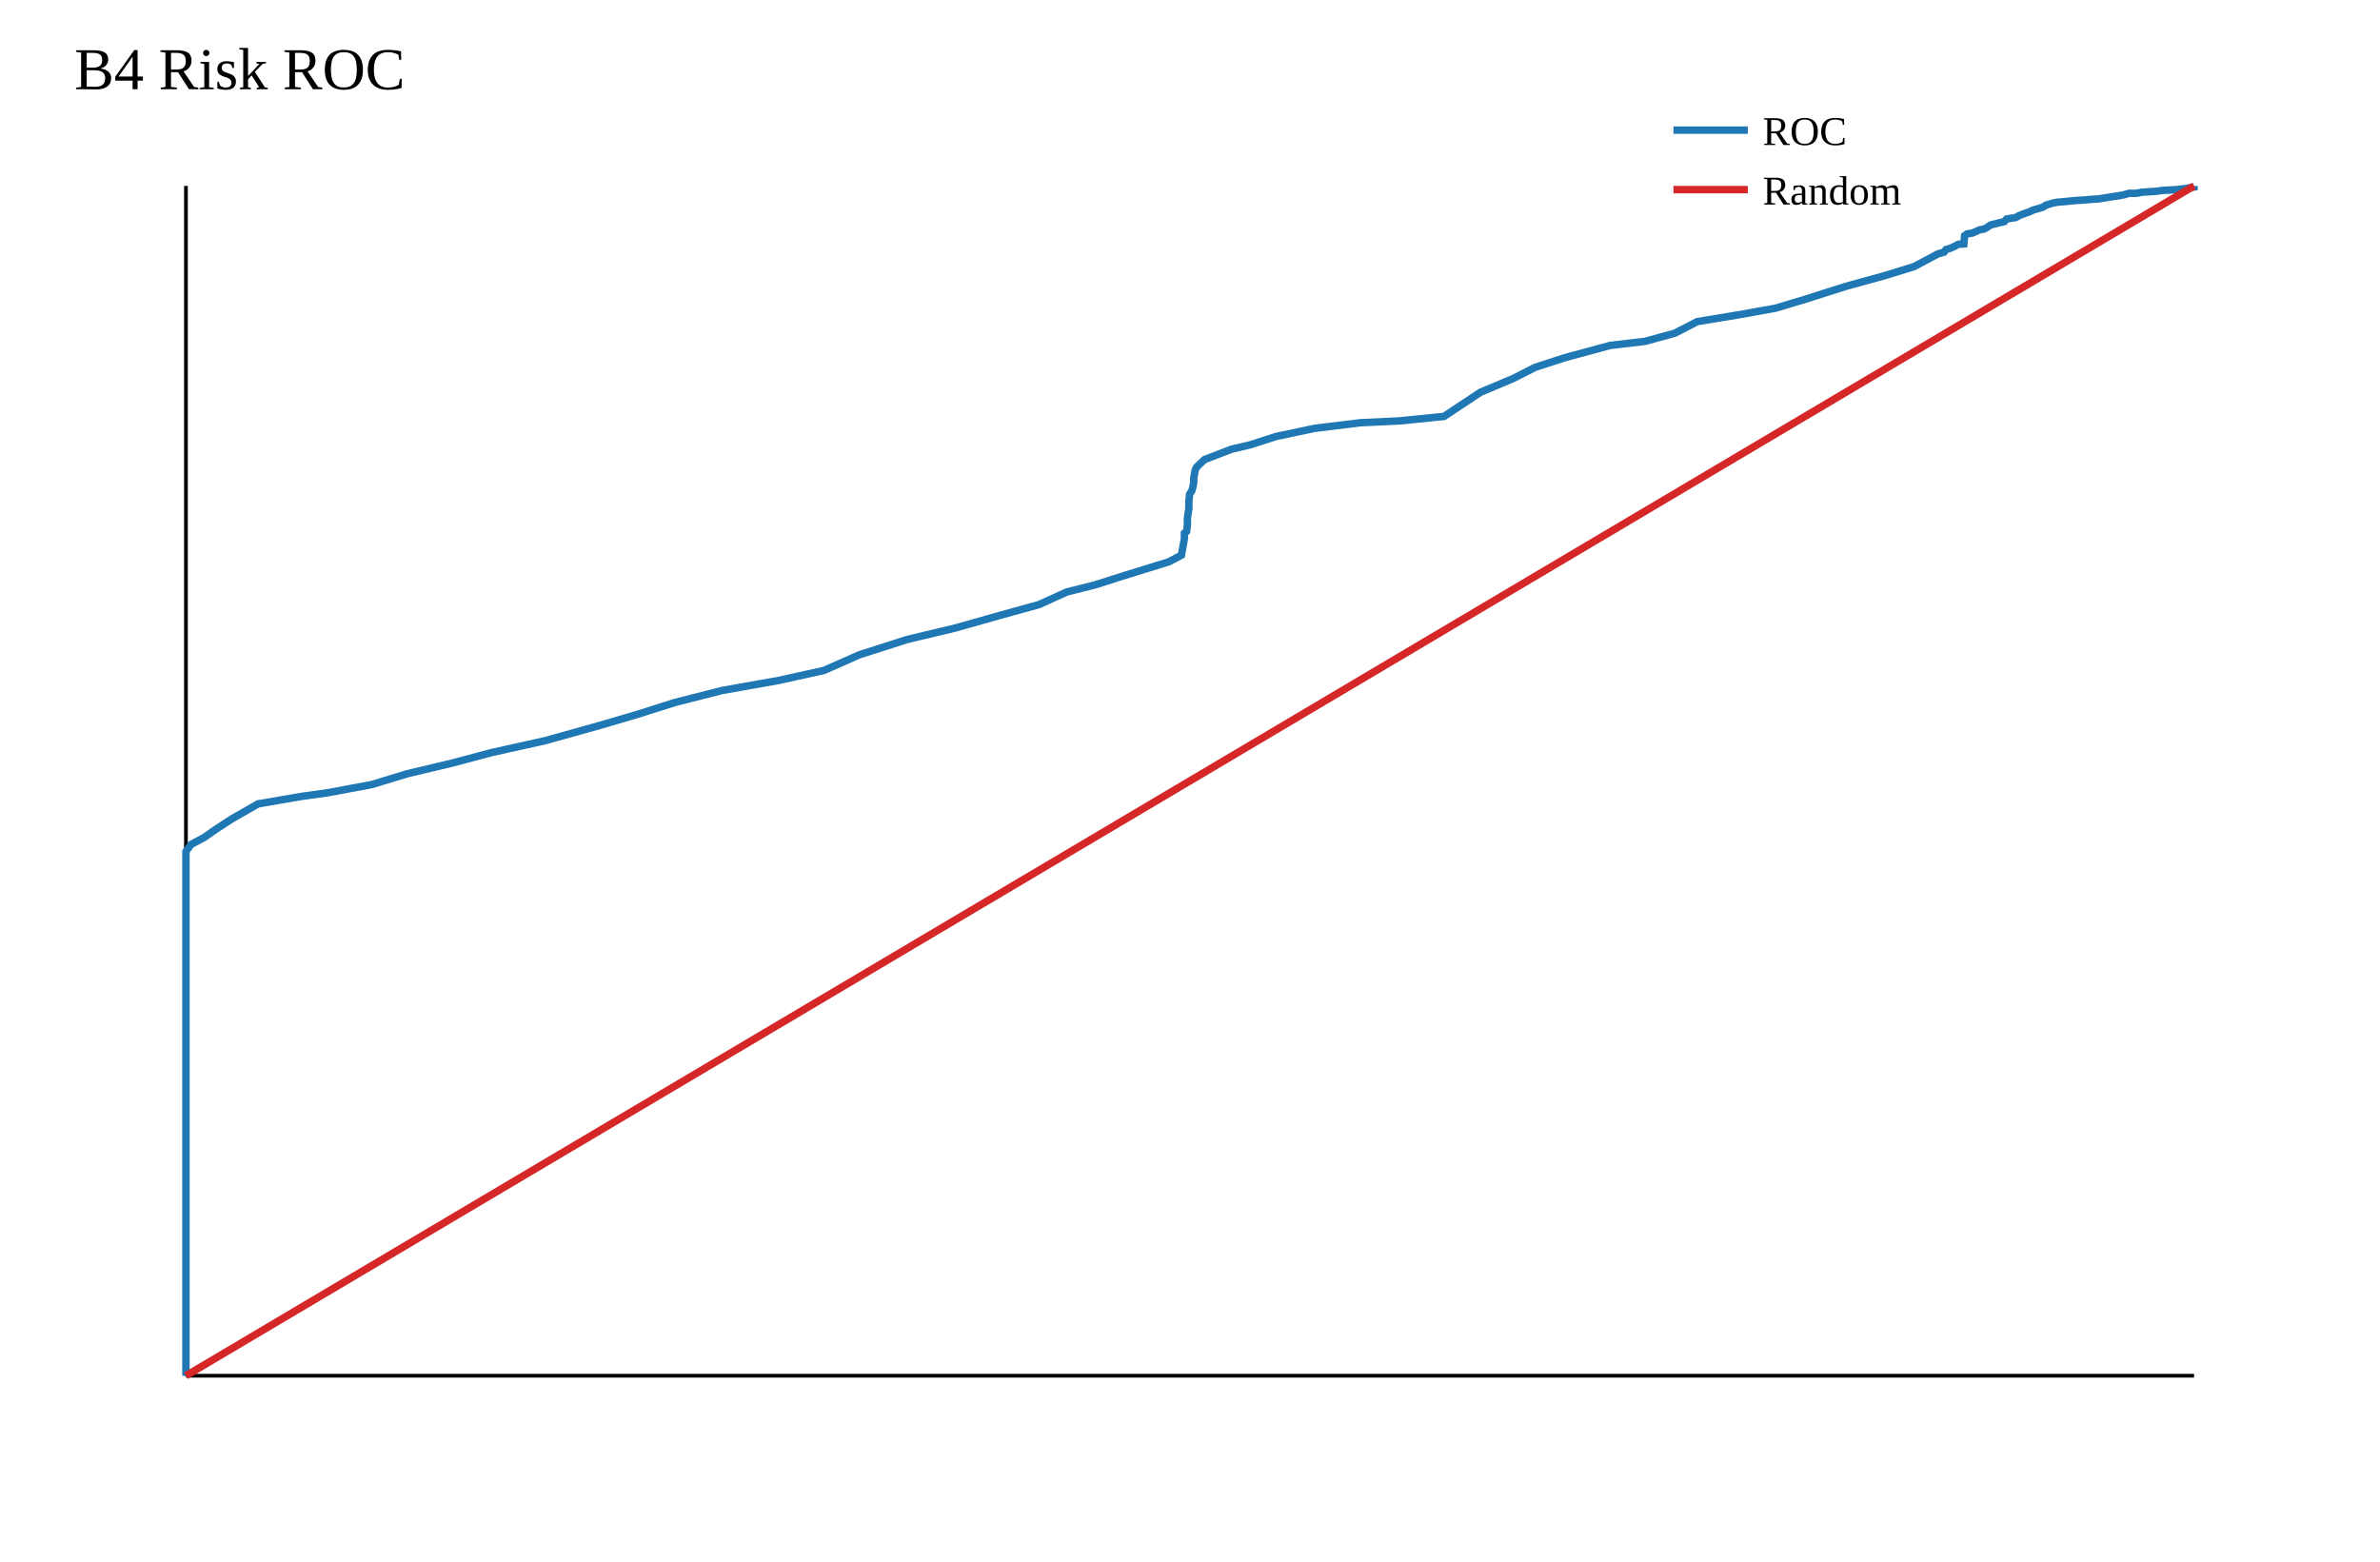
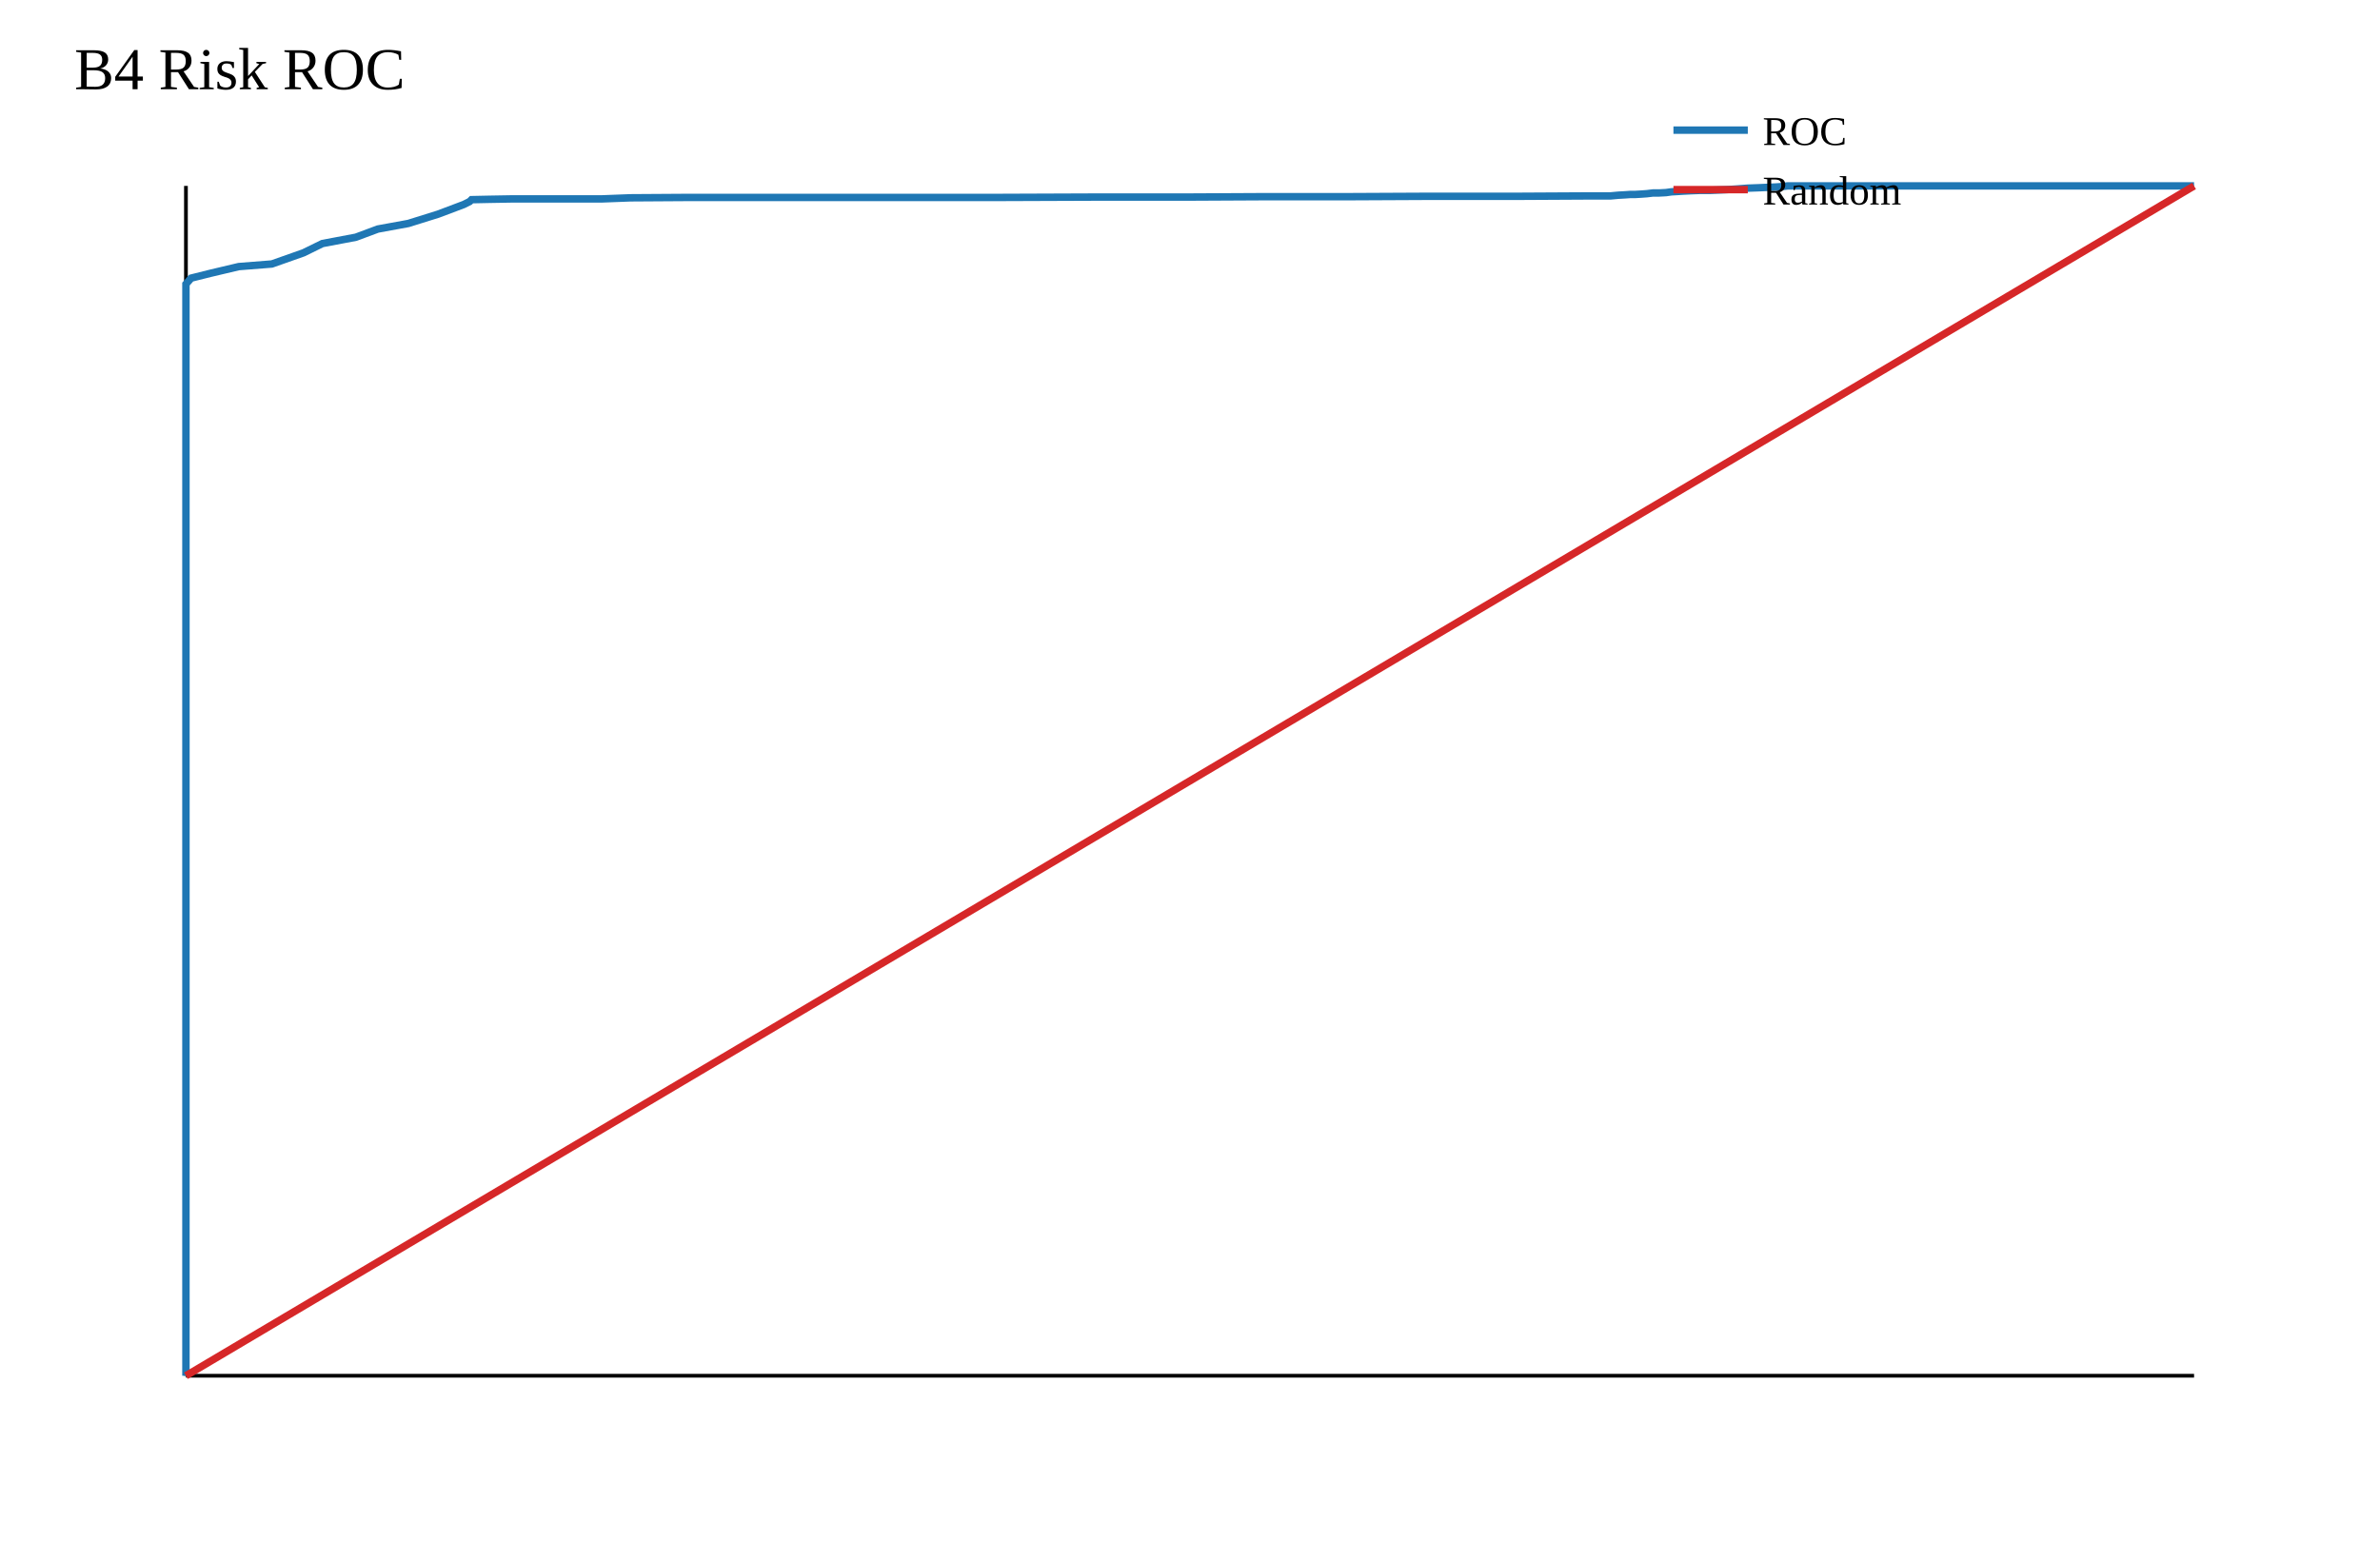
<svg xmlns="http://www.w3.org/2000/svg" width="640" height="420">
  <text x="20" y="24" font-size="16">B4 Risk ROC</text>
  <line x1="50" y1="370" x2="590" y2="370" stroke="black" />
  <line x1="50" y1="370" x2="50" y2="50" stroke="black" />
-   <polyline fill="none" stroke="#1f77b4" stroke-width="2" points="50.0,370.0 50.0,368.8 50.0,367.5 50.0,365.9 50.0,364.6 50.0,363.6 50.0,362.3 50.0,360.7 50.0,359.4 50.0,357.9 50.0,356.8 50.0,355.4 50.0,354.1 50.0,353.1 50.0,351.5 50.0,349.9 50.0,349.1 50.0,347.5 50.0,346.6 50.0,345.3 50.0,344.3 50.0,343.4 50.0,341.9 50.0,341.1 50.0,340.0 50.0,339.0 50.0,338.2 50.0,337.4 50.0,336.8 50.0,335.5 50.0,334.2 50.0,332.9 50.0,331.1 50.0,329.3 50.0,327.8 50.0,326.3 50.0,324.4 50.0,321.9 50.0,320.4 50.0,318.6 50.0,315.9 50.0,313.1 50.0,311.1 50.0,309.4 50.0,307.3 50.0,305.5 50.0,303.4 50.0,301.5 50.0,299.4 50.0,297.9 50.0,296.3 50.0,295.0 50.0,293.3 50.0,292.1 50.0,290.8 50.0,289.7 50.0,288.7 50.0,287.9 50.0,287.1 50.0,286.0 50.0,284.8 50.0,283.9 50.0,283.0 50.0,281.9 50.0,281.1 50.0,280.1 50.0,279.0 50.0,278.2 50.0,277.3 50.0,276.1 50.0,274.9 50.0,273.1 50.0,271.1 50.0,269.6 50.0,267.9 50.0,266.5 50.0,264.6 50.0,261.5 50.0,259.9 50.0,257.9 50.0,256.5 50.0,254.2 50.0,252.1 50.0,248.7 50.0,246.6 50.0,244.4 50.0,241.8 50.0,239.5 50.0,237.6 50.0,236.0 50.0,234.7 50.0,233.5 50.0,229.0 51.4,227.1 54.8,225.3 58.1,223.0 62.4,220.2 69.4,216.2 81.0,214.2 88.2,213.2 100.0,211.0 109.5,208.1 121.7,205.2 132.2,202.4 146.6,199.2 161.3,195.1 171.8,192.0 181.6,188.9 194.2,185.7 209.4,183.0 221.6,180.3 231.1,176.1 243.9,172.0 256.9,168.9 268.9,165.5 279.4,162.6 286.9,159.2 294.5,157.3 302.0,154.9 308.8,152.8 314.3,151.1 317.7,149.3 318.5,144.8 318.5,143.4 319.1,142.9 319.3,141.1 319.3,139.4 319.5,137.9 319.7,136.9 319.7,134.7 319.9,132.9 320.5,132.0 320.8,130.9 321.0,129.8 321.0,128.6 321.4,126.4 321.8,125.6 323.9,123.6 331.2,120.8 336.3,119.6 343.1,117.4 353.5,115.2 365.8,113.7 376.3,113.2 388.3,112.0 398.1,105.5 406.9,101.8 412.8,98.8 420.8,96.2 433.0,92.9 442.4,91.8 450.4,89.6 456.4,86.5 467.3,84.7 477.4,82.9 485.4,80.5 496.4,77.0 506.6,74.2 514.7,71.7 521.1,68.3 522.8,67.8 523.3,67.1 524.4,66.8 525.5,66.3 526.6,65.7 528.1,65.6 528.3,63.4 529.0,62.9 530.3,62.7 531.5,62.2 532.4,61.8 533.5,61.6 534.3,61.2 535.3,60.5 536.5,60.2 537.7,59.9 539.0,59.6 539.6,58.9 540.8,58.7 542.1,58.5 542.9,58.0 543.9,57.6 544.8,57.3 545.9,56.9 546.7,56.5 548.1,56.1 549.4,55.7 550.1,55.2 551.1,54.9 552.1,54.6 553.1,54.4 554.3,54.3 556.4,54.1 558.4,53.9 560.5,53.8 562.4,53.6 564.3,53.5 566.2,53.2 568.0,52.9 569.4,52.7 571.1,52.4 572.5,52.0 574.4,52.0 576.0,51.7 577.4,51.6 579.0,51.5 580.2,51.4 581.6,51.2 583.6,51.1 585.3,51.0 586.8,50.8 587.9,50.7 588.3,50.6 590.0,50.3 590.0,50.0 590.0,50.0" />
+   <polyline fill="none" stroke="#1f77b4" stroke-width="2" points="50.0,370.0 50.0,369.2 50.0,368.5 50.0,367.5 50.0,366.8 50.0,366.0 50.0,363.4 50.0,360.3 50.0,358.8 50.0,357.0 50.0,356.2 50.0,355.3 50.0,354.5 50.0,353.3 50.0,352.3 50.0,351.5 50.0,350.4 50.0,349.4 50.0,348.2 50.0,347.1 50.0,345.9 50.0,344.6 50.0,343.4 50.0,342.1 50.0,341.1 50.0,339.9 50.0,338.6 50.0,337.6 50.0,336.5 50.0,335.1 50.0,333.4 50.0,330.7 50.0,327.6 50.0,325.0 50.0,323.4 50.0,321.3 50.0,319.8 50.0,317.6 50.0,315.9 50.0,313.7 50.0,311.7 50.0,310.4 50.0,307.8 50.0,304.5 50.0,302.3 50.0,299.5 50.0,297.3 50.0,293.9 50.0,290.8 50.0,288.8 50.0,287.1 50.0,284.8 50.0,281.4 50.0,277.5 50.0,273.5 50.0,269.2 50.0,264.9 50.0,259.8 50.0,256.4 50.0,253.6 50.0,250.4 50.0,248.2 50.0,247.2 50.0,246.1 50.0,245.1 50.0,244.2 50.0,243.3 50.0,242.3 50.0,241.0 50.0,239.2 50.0,238.0 50.0,236.3 50.0,234.9 50.0,233.6 50.0,231.4 50.0,229.1 50.0,227.5 50.0,226.0 50.0,223.4 50.0,220.0 50.0,218.3 50.0,214.7 50.0,208.0 50.0,200.7 50.0,194.4 50.0,189.5 50.0,182.1 50.0,173.2 50.0,167.4 50.0,162.2 50.0,158.6 50.0,153.1 50.0,148.2 50.0,146.9 50.0,145.5 50.0,144.2 50.0,142.9 50.0,141.7 50.0,140.0 50.0,138.7 50.0,137.6 50.0,135.6 50.0,134.0 50.0,132.2 50.0,130.8 50.0,127.5 50.0,125.5 50.0,123.9 50.0,121.3 50.0,117.7 50.0,115.1 50.0,112.2 50.0,109.9 50.0,107.6 50.0,104.2 50.0,101.6 50.0,100.2 50.0,98.6 50.0,97.2 50.0,95.5 50.0,94.2 50.0,92.4 50.0,91.2 50.0,89.7 50.0,88.8 50.0,87.9 50.0,87.0 50.0,85.6 50.0,84.5 50.0,83.4 50.0,81.9 50.0,80.9 50.0,79.4 50.0,78.5 50.0,77.6 50.0,76.4 51.4,74.8 56.6,73.5 64.2,71.7 73.1,71.0 81.6,68.0 86.7,65.5 95.7,63.8 101.6,61.6 109.8,60.1 117.8,57.6 124.7,55.0 126.3,54.2 126.8,53.7 131.6,53.6 137.4,53.5 146.8,53.5 155.1,53.5 161.7,53.5 169.6,53.2 185.2,53.1 204.9,53.1 235.9,53.1 268.6,53.1 295.4,53.0 319.7,53.0 339.4,52.9 362.0,52.9 382.9,52.8 407.3,52.8 425.8,52.7 433.0,52.7 435.2,52.5 437.0,52.4 438.4,52.3 439.7,52.3 441.4,52.2 442.8,52.1 444.5,51.9 446.1,51.9 448.0,51.8 449.4,51.6 451.1,51.5 452.7,51.4 454.7,51.3 457.3,51.2 460.0,51.2 462.2,51.1 464.4,51.0 467.4,50.8 470.0,50.6 472.8,50.5 475.1,50.4 477.4,50.3 478.9,50.2 480.7,50.0 482.3,50.0 485.8,50.0 491.0,50.0 499.4,50.0 508.4,50.0 515.9,50.0 521.9,50.0 530.4,50.0 537.5,50.0 545.0,50.0 553.4,50.0 559.8,50.0 590.0,50.0 590.0,50.0" />
  <line x1="450" y1="35" x2="470" y2="35" stroke="#1f77b4" stroke-width="2" />
  <text x="474" y="39" font-size="11">ROC</text>
  <polyline fill="none" stroke="#d62728" stroke-width="2" points="50.0,370.0 590.0,50.0" />
  <line x1="450" y1="51" x2="470" y2="51" stroke="#d62728" stroke-width="2" />
  <text x="474" y="55" font-size="11">Random</text>
</svg>
